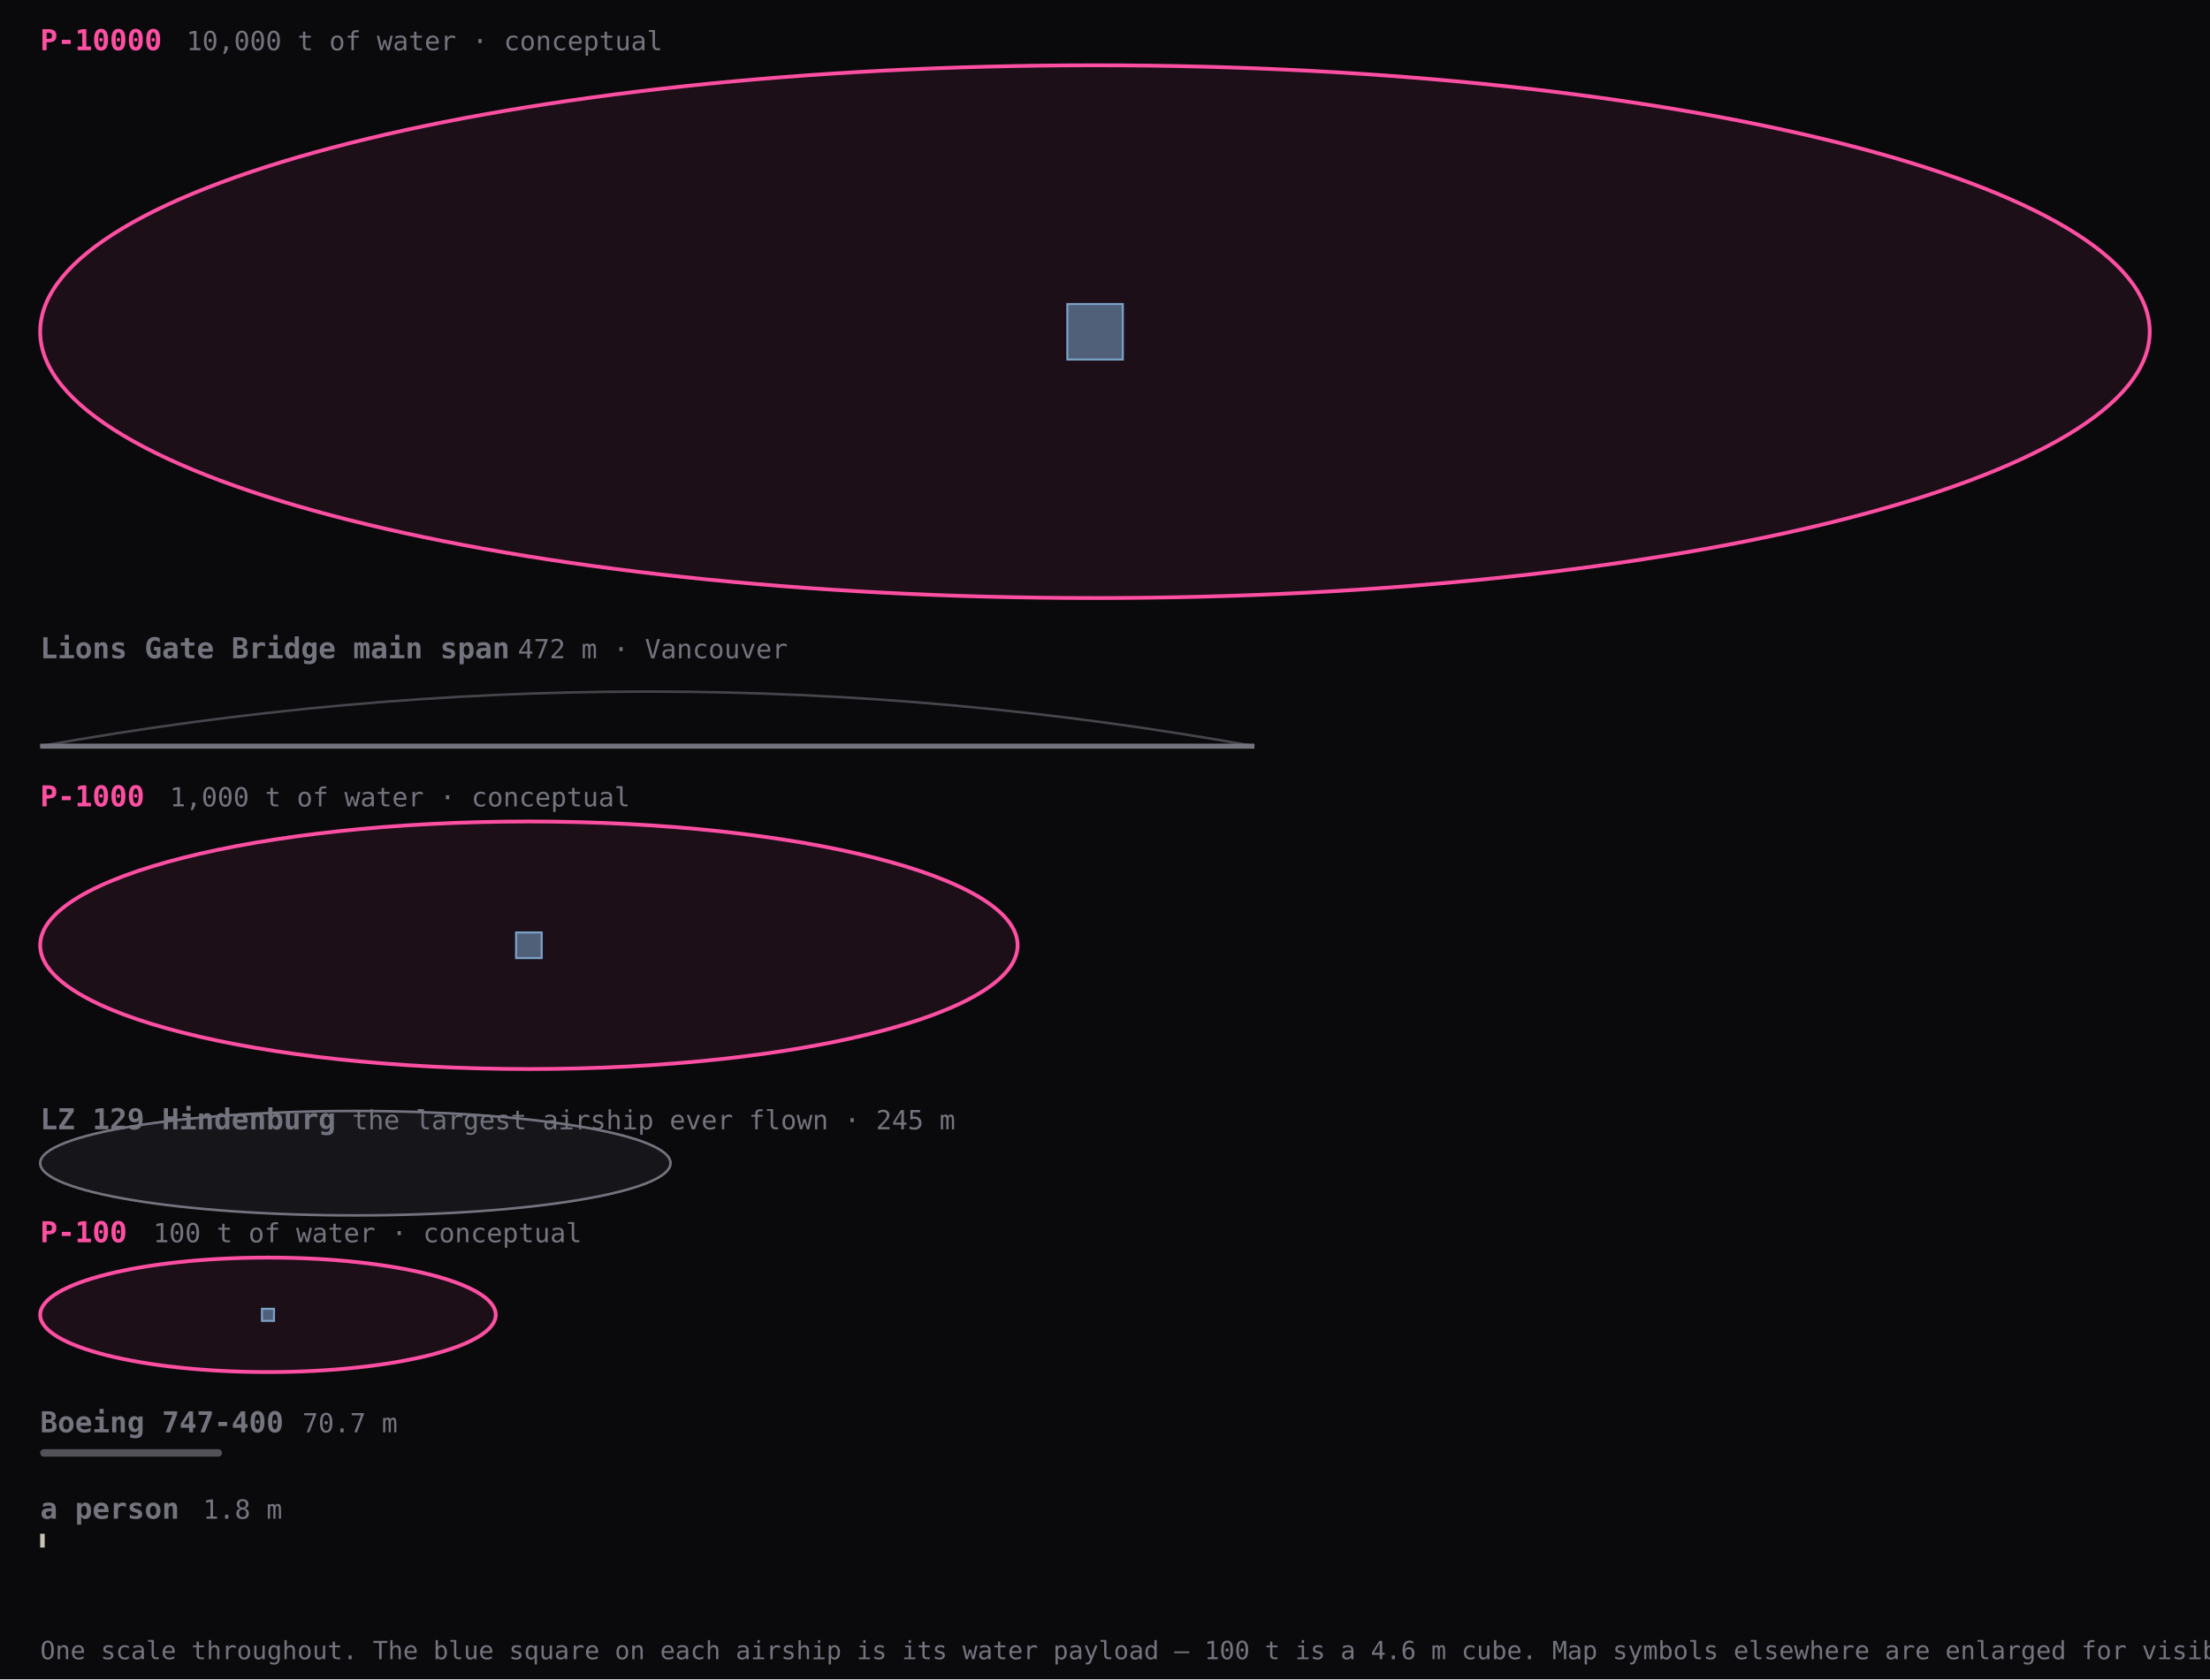
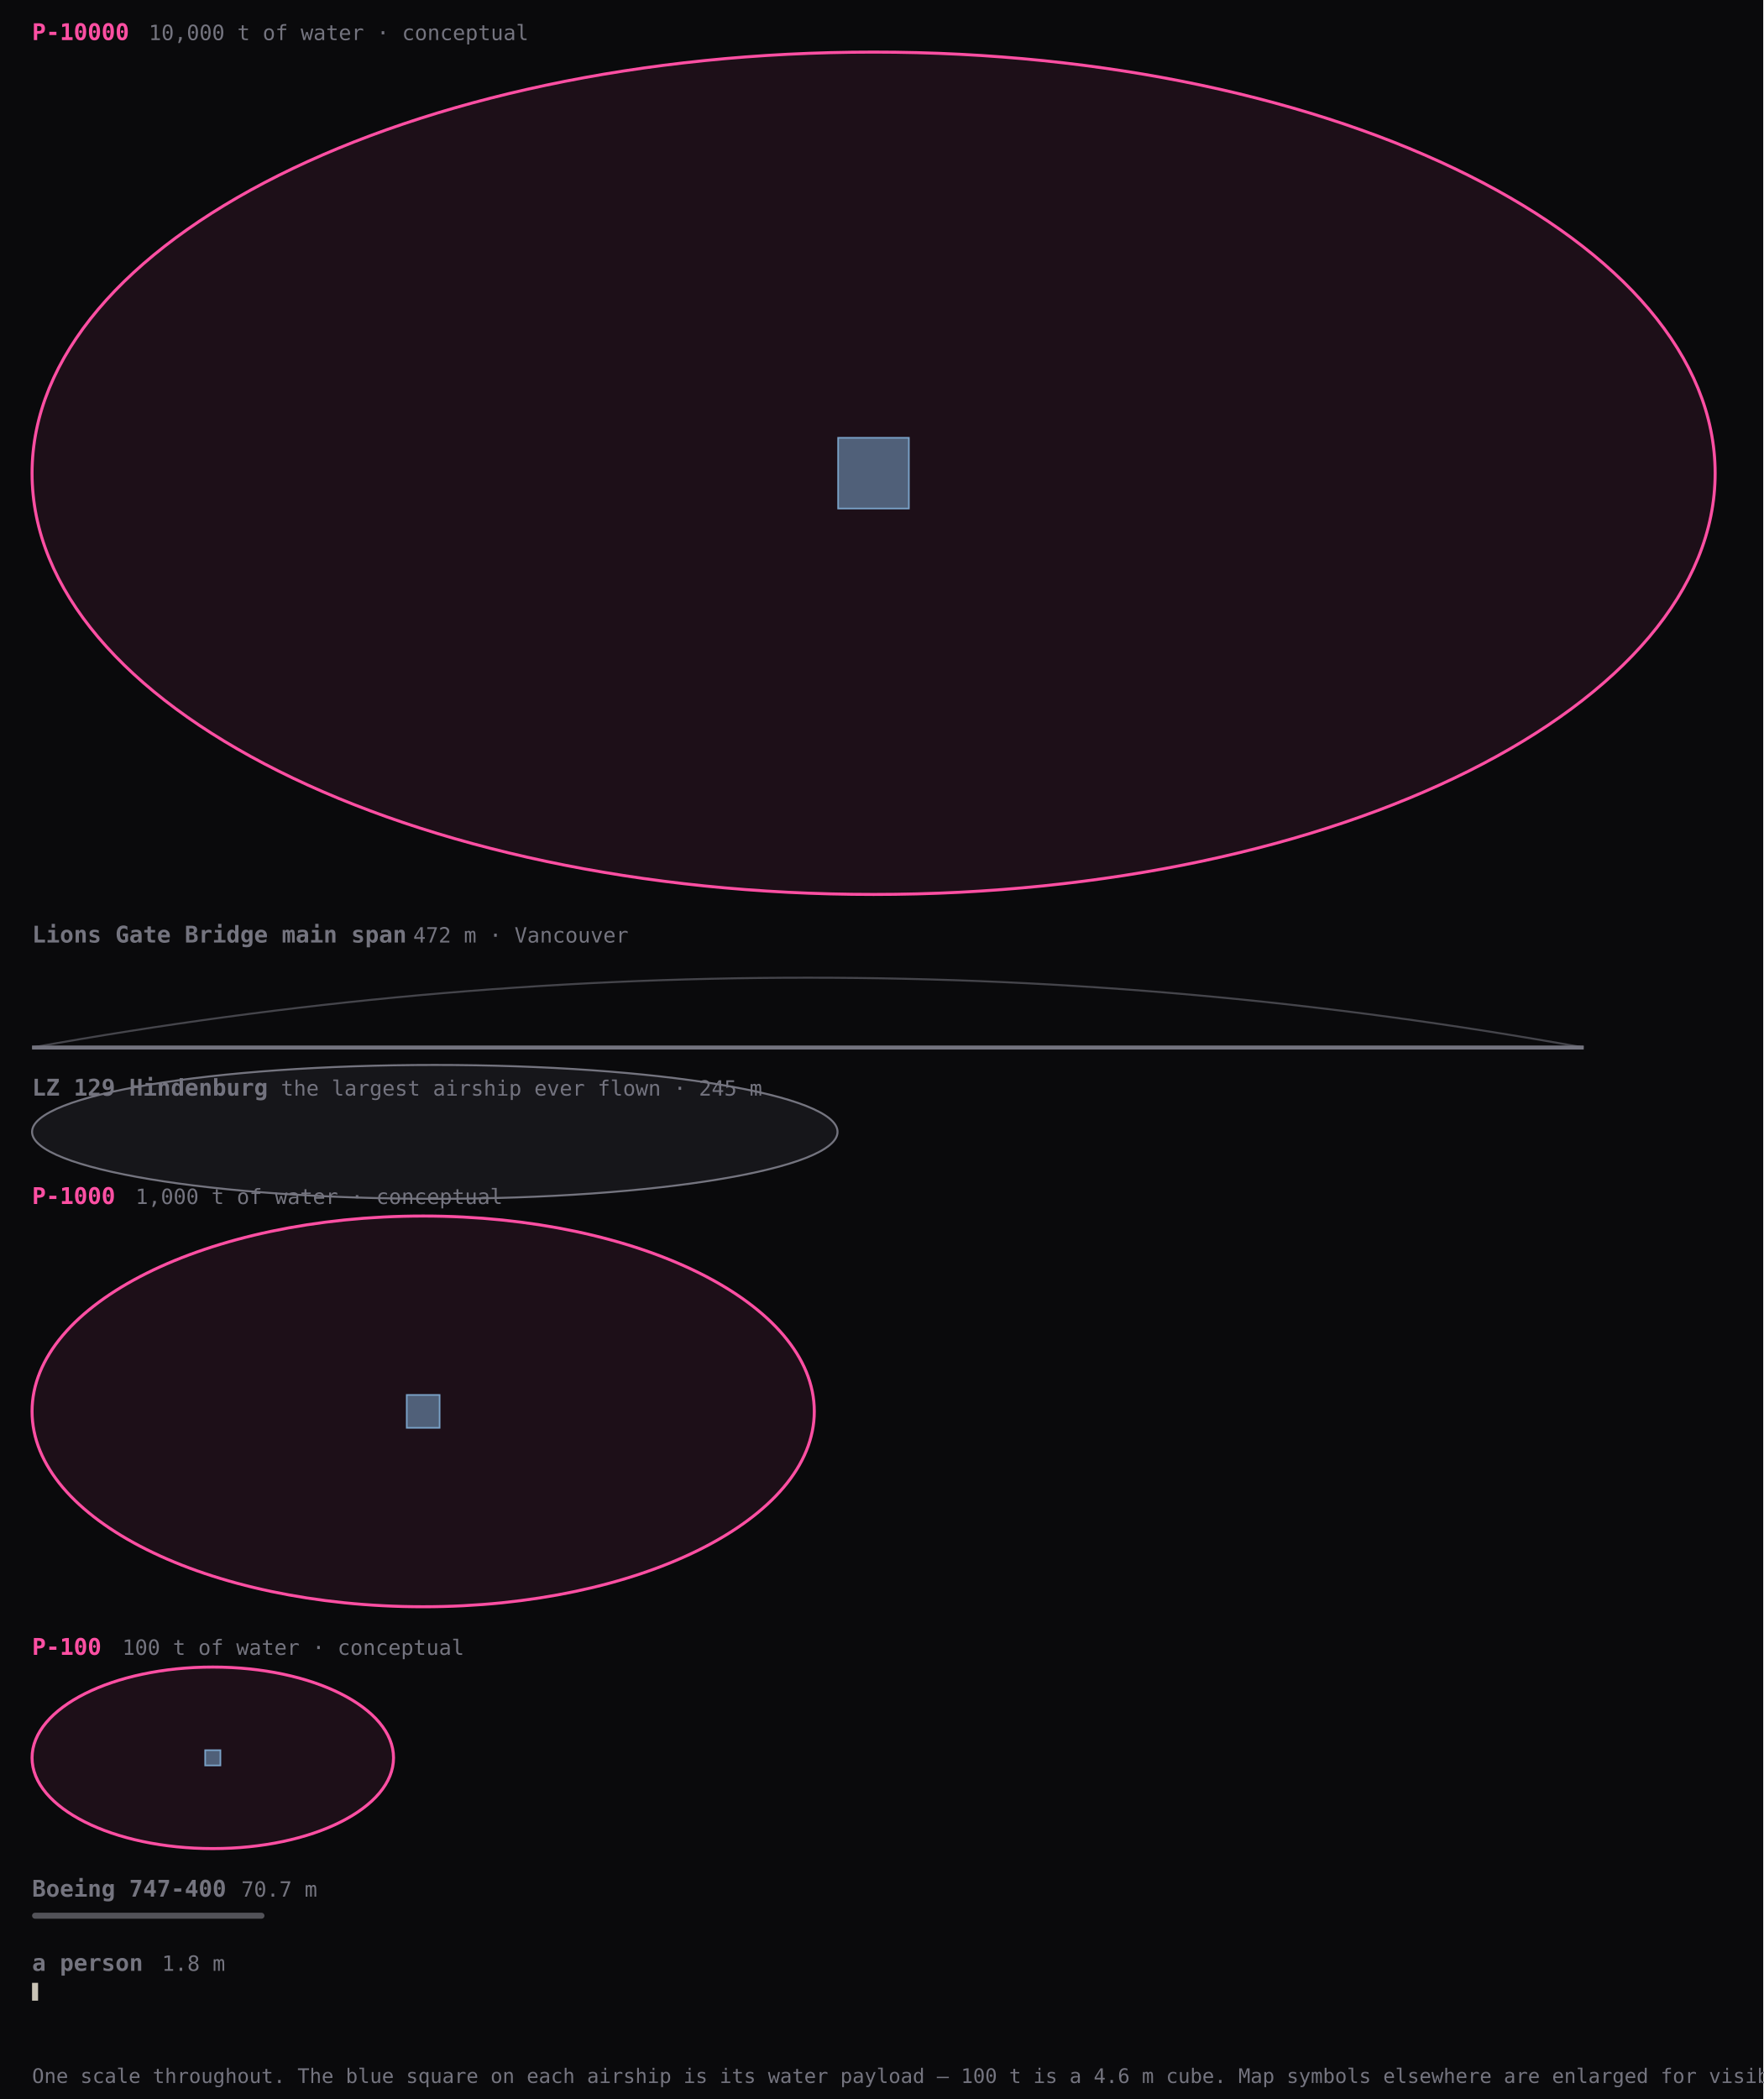
- <svg xmlns="http://www.w3.org/2000/svg" viewBox="0 0 880 668.867" width="100%" height="auto" font-family="ui-monospace,SFMono-Regular,Menlo,monospace" role="img" aria-label="The three conceptual airship classes and four physical references drawn to one scale, largest first.">
-   <rect width="880" height="668.867" fill="#0a0a0c" />
+ <svg xmlns="http://www.w3.org/2000/svg" viewBox="0 0 880 1047.575" width="100%" style="height:auto" font-family="ui-monospace,SFMono-Regular,Menlo,monospace" role="img" aria-label="The three conceptual airship classes and four physical references drawn to one scale, largest first.">
+   <rect width="880" height="1047.575" fill="#0a0a0c" />
  <text x="16" y="20" fill="#ff4fa3" font-size="11.5" font-weight="600">P-10000</text>
  <text x="74.2" y="20" fill="#74747f" font-size="10.5">10,000 t of water · conceptual</text>
-   <ellipse cx="436" cy="132.1" rx="420" ry="106.1" fill="#ff4fa3" fill-opacity=".08" stroke="#ff4fa3" stroke-width="1.5" />
-   <rect x="425" y="121.1" width="22.1" height="22.1" fill="#7aa2c8" fill-opacity=".55" stroke="#7aa2c8" stroke-width="0.8" />
-   <text x="16" y="262.2" fill="#74747f" font-size="11.5" font-weight="600">Lions Gate Bridge main span</text>
-   <text x="206.2" y="262.2" fill="#74747f" font-size="10.5">472 m · Vancouver</text>
-   <line x1="16" y1="297.2" x2="499.5" y2="297.2" stroke="#74747f" stroke-width="2" />
-   <path d="M16 297.2 Q257.8 253.7 499.5 297.2" fill="none" stroke="#74747f" stroke-opacity=".55" />
-   <text x="16" y="321.2" fill="#ff4fa3" font-size="11.5" font-weight="600">P-1000</text>
-   <text x="67.6" y="321.2" fill="#74747f" font-size="10.5">1,000 t of water · conceptual</text>
-   <ellipse cx="210.6" cy="376.5" rx="194.6" ry="49.3" fill="#ff4fa3" fill-opacity=".08" stroke="#ff4fa3" stroke-width="1.5" />
-   <rect x="205.5" y="371.4" width="10.2" height="10.2" fill="#7aa2c8" fill-opacity=".55" stroke="#7aa2c8" stroke-width="0.8" />
-   <text x="16" y="449.8" fill="#74747f" font-size="11.5" font-weight="600">LZ 129 Hindenburg</text>
-   <text x="140.2" y="449.8" fill="#74747f" font-size="10.5">the largest airship ever flown · 245 m</text>
-   <ellipse cx="141.5" cy="463.3" rx="125.5" ry="20.8" fill="#74747f" fill-opacity=".12" stroke="#74747f" />
-   <text x="16" y="494.8" fill="#ff4fa3" font-size="11.5" font-weight="600">P-100</text>
-   <text x="61" y="494.8" fill="#74747f" font-size="10.5">100 t of water · conceptual</text>
-   <ellipse cx="106.7" cy="523.7" rx="90.7" ry="22.8" fill="#ff4fa3" fill-opacity=".08" stroke="#ff4fa3" stroke-width="1.5" />
-   <rect x="104.3" y="521.3" width="4.8" height="4.8" fill="#7aa2c8" fill-opacity=".55" stroke="#7aa2c8" stroke-width="0.8" />
-   <text x="16" y="570.5" fill="#74747f" font-size="11.5" font-weight="600">Boeing 747-400</text>
-   <text x="120.4" y="570.5" fill="#74747f" font-size="10.5">70.7 m</text>
-   <rect x="16" y="577.2" width="72.4" height="3" rx="1.5" fill="#9a9aa5" fill-opacity=".5" />
-   <text x="16" y="604.9" fill="#74747f" font-size="11.5" font-weight="600">a person</text>
-   <text x="80.8" y="604.9" fill="#74747f" font-size="10.5">1.8 m</text>
-   <rect x="16" y="610.9" width="1.8" height="5.5" fill="#c9c3b6" />
-   <text x="16" y="660.867" fill="#74747f" font-size="10">One scale throughout. The blue square on each airship is its water payload — 100 t is a 4.6 m cube. Map symbols elsewhere are enlarged for visibility; this is not.</text>
+   <ellipse cx="436" cy="236.2" rx="420" ry="210.2" fill="#ff4fa3" fill-opacity=".08" stroke="#ff4fa3" stroke-width="1.5" />
+   <rect x="418.3" y="218.5" width="35.3" height="35.3" fill="#7aa2c8" fill-opacity=".55" stroke="#7aa2c8" stroke-width="0.8" />
+   <text x="16" y="470.4" fill="#74747f" font-size="11.5" font-weight="600">Lions Gate Bridge main span</text>
+   <text x="206.2" y="470.4" fill="#74747f" font-size="10.5">472 m · Vancouver</text>
+   <line x1="16" y1="522.8" x2="790.4" y2="522.8" stroke="#74747f" stroke-width="2" />
+   <path d="M16 522.8 Q403.2 453.1 790.4 522.8" fill="none" stroke="#74747f" stroke-opacity=".55" />
+   <text x="16" y="546.8" fill="#74747f" font-size="11.5" font-weight="600">LZ 129 Hindenburg</text>
+   <text x="140.2" y="546.8" fill="#74747f" font-size="10.5">the largest airship ever flown · 245 m</text>
+   <ellipse cx="217" cy="564.9" rx="201" ry="33.4" fill="#74747f" fill-opacity=".12" stroke="#74747f" />
+   <text x="16" y="600.9" fill="#ff4fa3" font-size="11.5" font-weight="600">P-1000</text>
+   <text x="67.6" y="600.9" fill="#74747f" font-size="10.5">1,000 t of water · conceptual</text>
+   <ellipse cx="211.2" cy="704.4" rx="195.2" ry="97.5" fill="#ff4fa3" fill-opacity=".08" stroke="#ff4fa3" stroke-width="1.5" />
+   <rect x="203" y="696.2" width="16.4" height="16.4" fill="#7aa2c8" fill-opacity=".55" stroke="#7aa2c8" stroke-width="0.8" />
+   <text x="16" y="825.9" fill="#ff4fa3" font-size="11.5" font-weight="600">P-100</text>
+   <text x="61" y="825.9" fill="#74747f" font-size="10.5">100 t of water · conceptual</text>
+   <ellipse cx="106.2" cy="877.3" rx="90.2" ry="45.3" fill="#ff4fa3" fill-opacity=".08" stroke="#ff4fa3" stroke-width="1.5" />
+   <rect x="102.4" y="873.5" width="7.6" height="7.6" fill="#7aa2c8" fill-opacity=".55" stroke="#7aa2c8" stroke-width="0.8" />
+   <text x="16" y="946.6" fill="#74747f" font-size="11.5" font-weight="600">Boeing 747-400</text>
+   <text x="120.4" y="946.6" fill="#74747f" font-size="10.5">70.7 m</text>
+   <rect x="16" y="954.6" width="116" height="3" rx="1.5" fill="#9a9aa5" fill-opacity=".5" />
+   <text x="16" y="983.6" fill="#74747f" font-size="11.5" font-weight="600">a person</text>
+   <text x="80.8" y="983.6" fill="#74747f" font-size="10.5">1.8 m</text>
+   <rect x="16" y="989.6" width="3" height="8.9" fill="#c9c3b6" />
+   <text x="16" y="1039.575" fill="#74747f" font-size="10">One scale throughout. The blue square on each airship is its water payload — 100 t is a 4.6 m cube. Map symbols elsewhere are enlarged for visibility; this is not.</text>
</svg>
